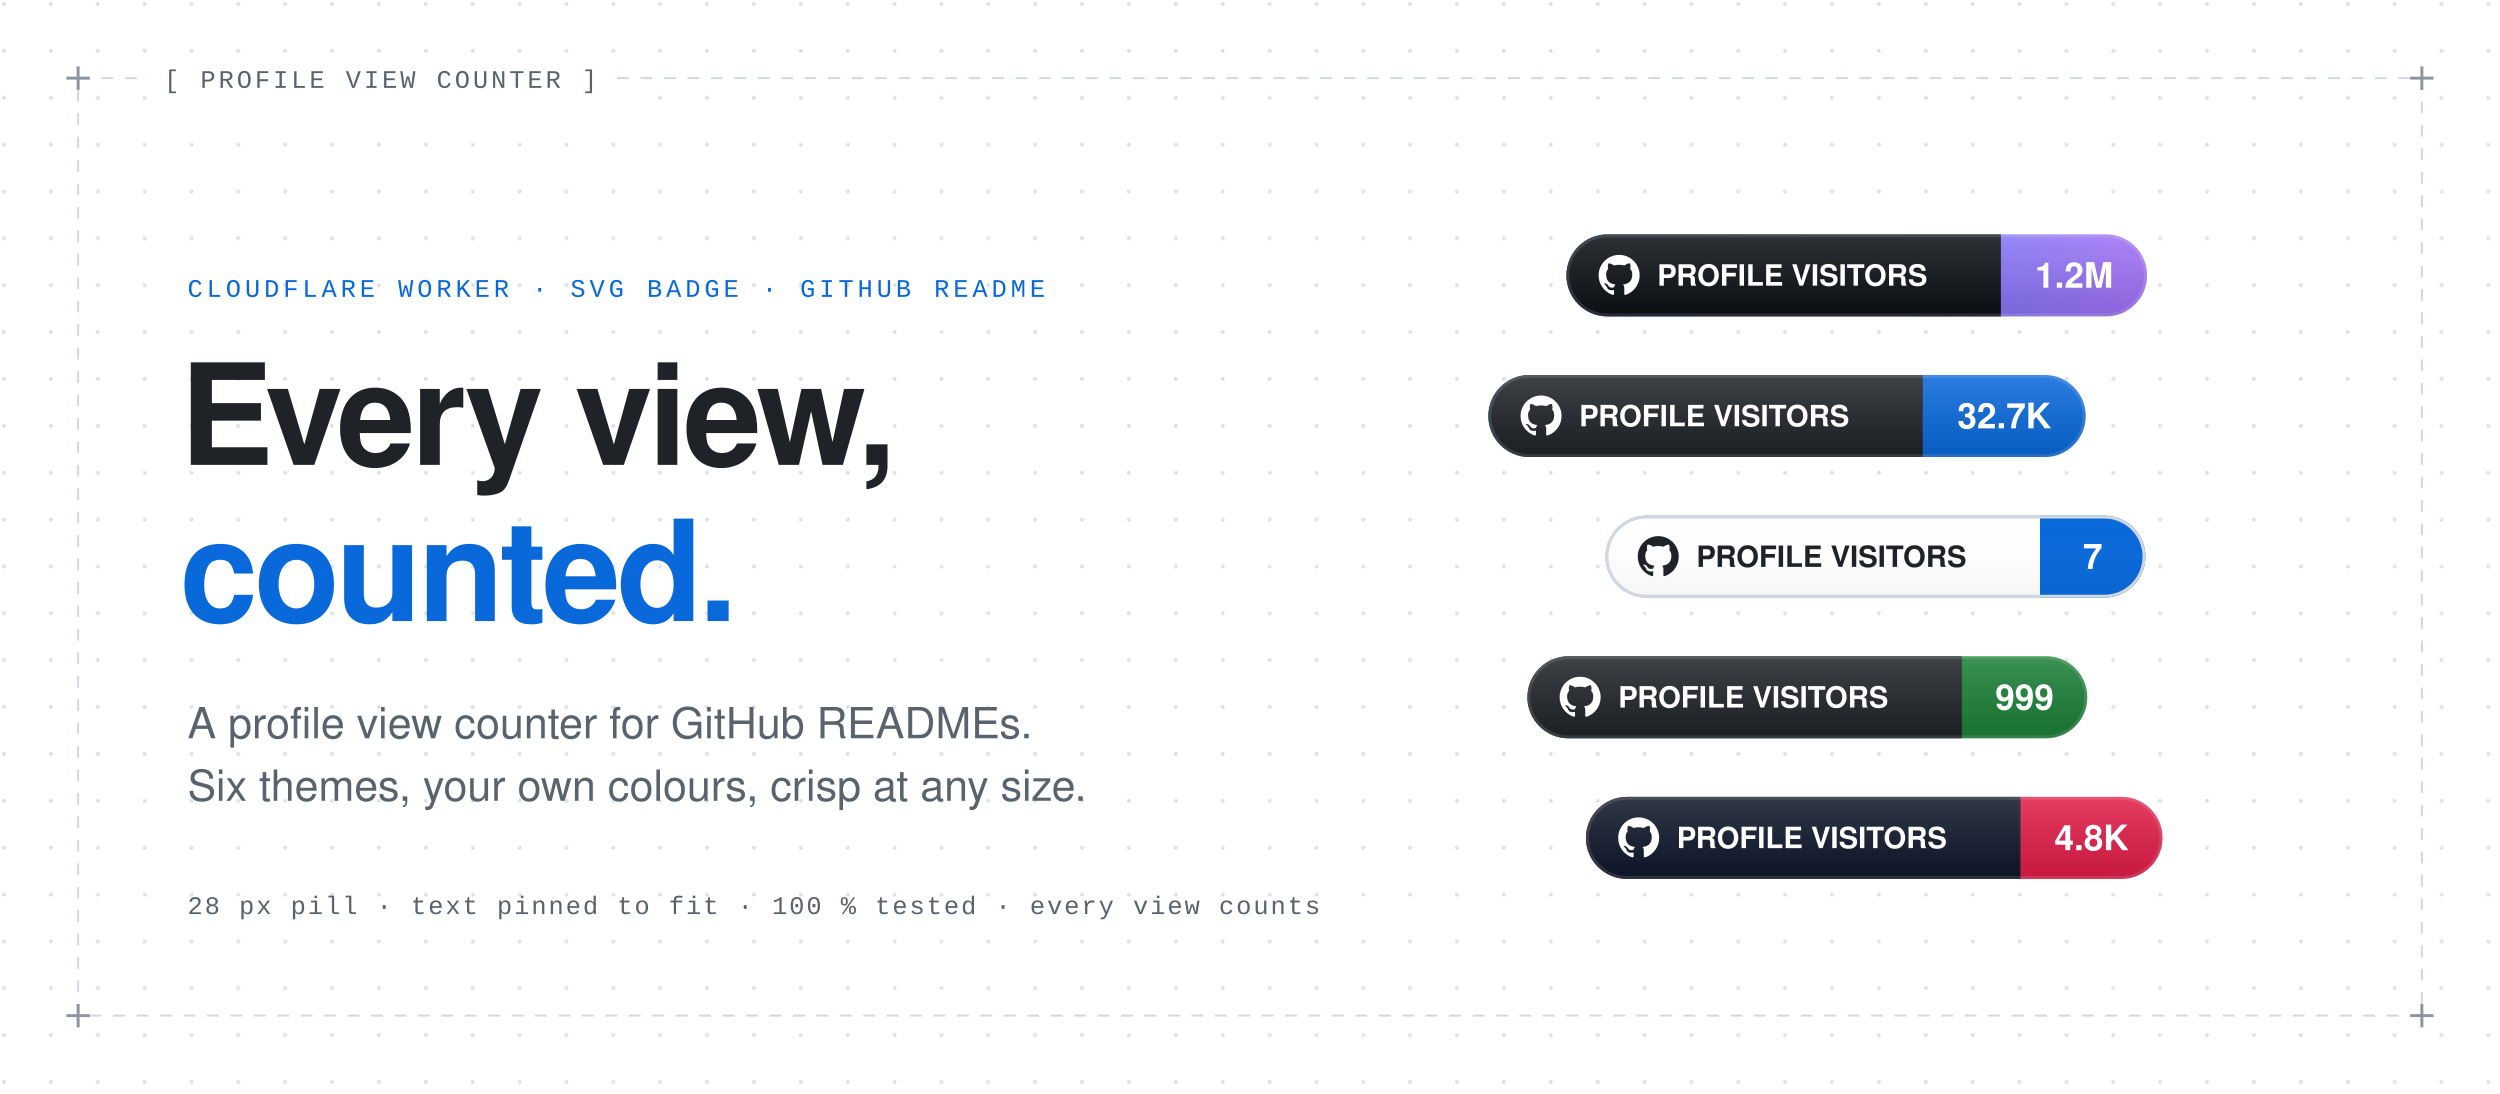
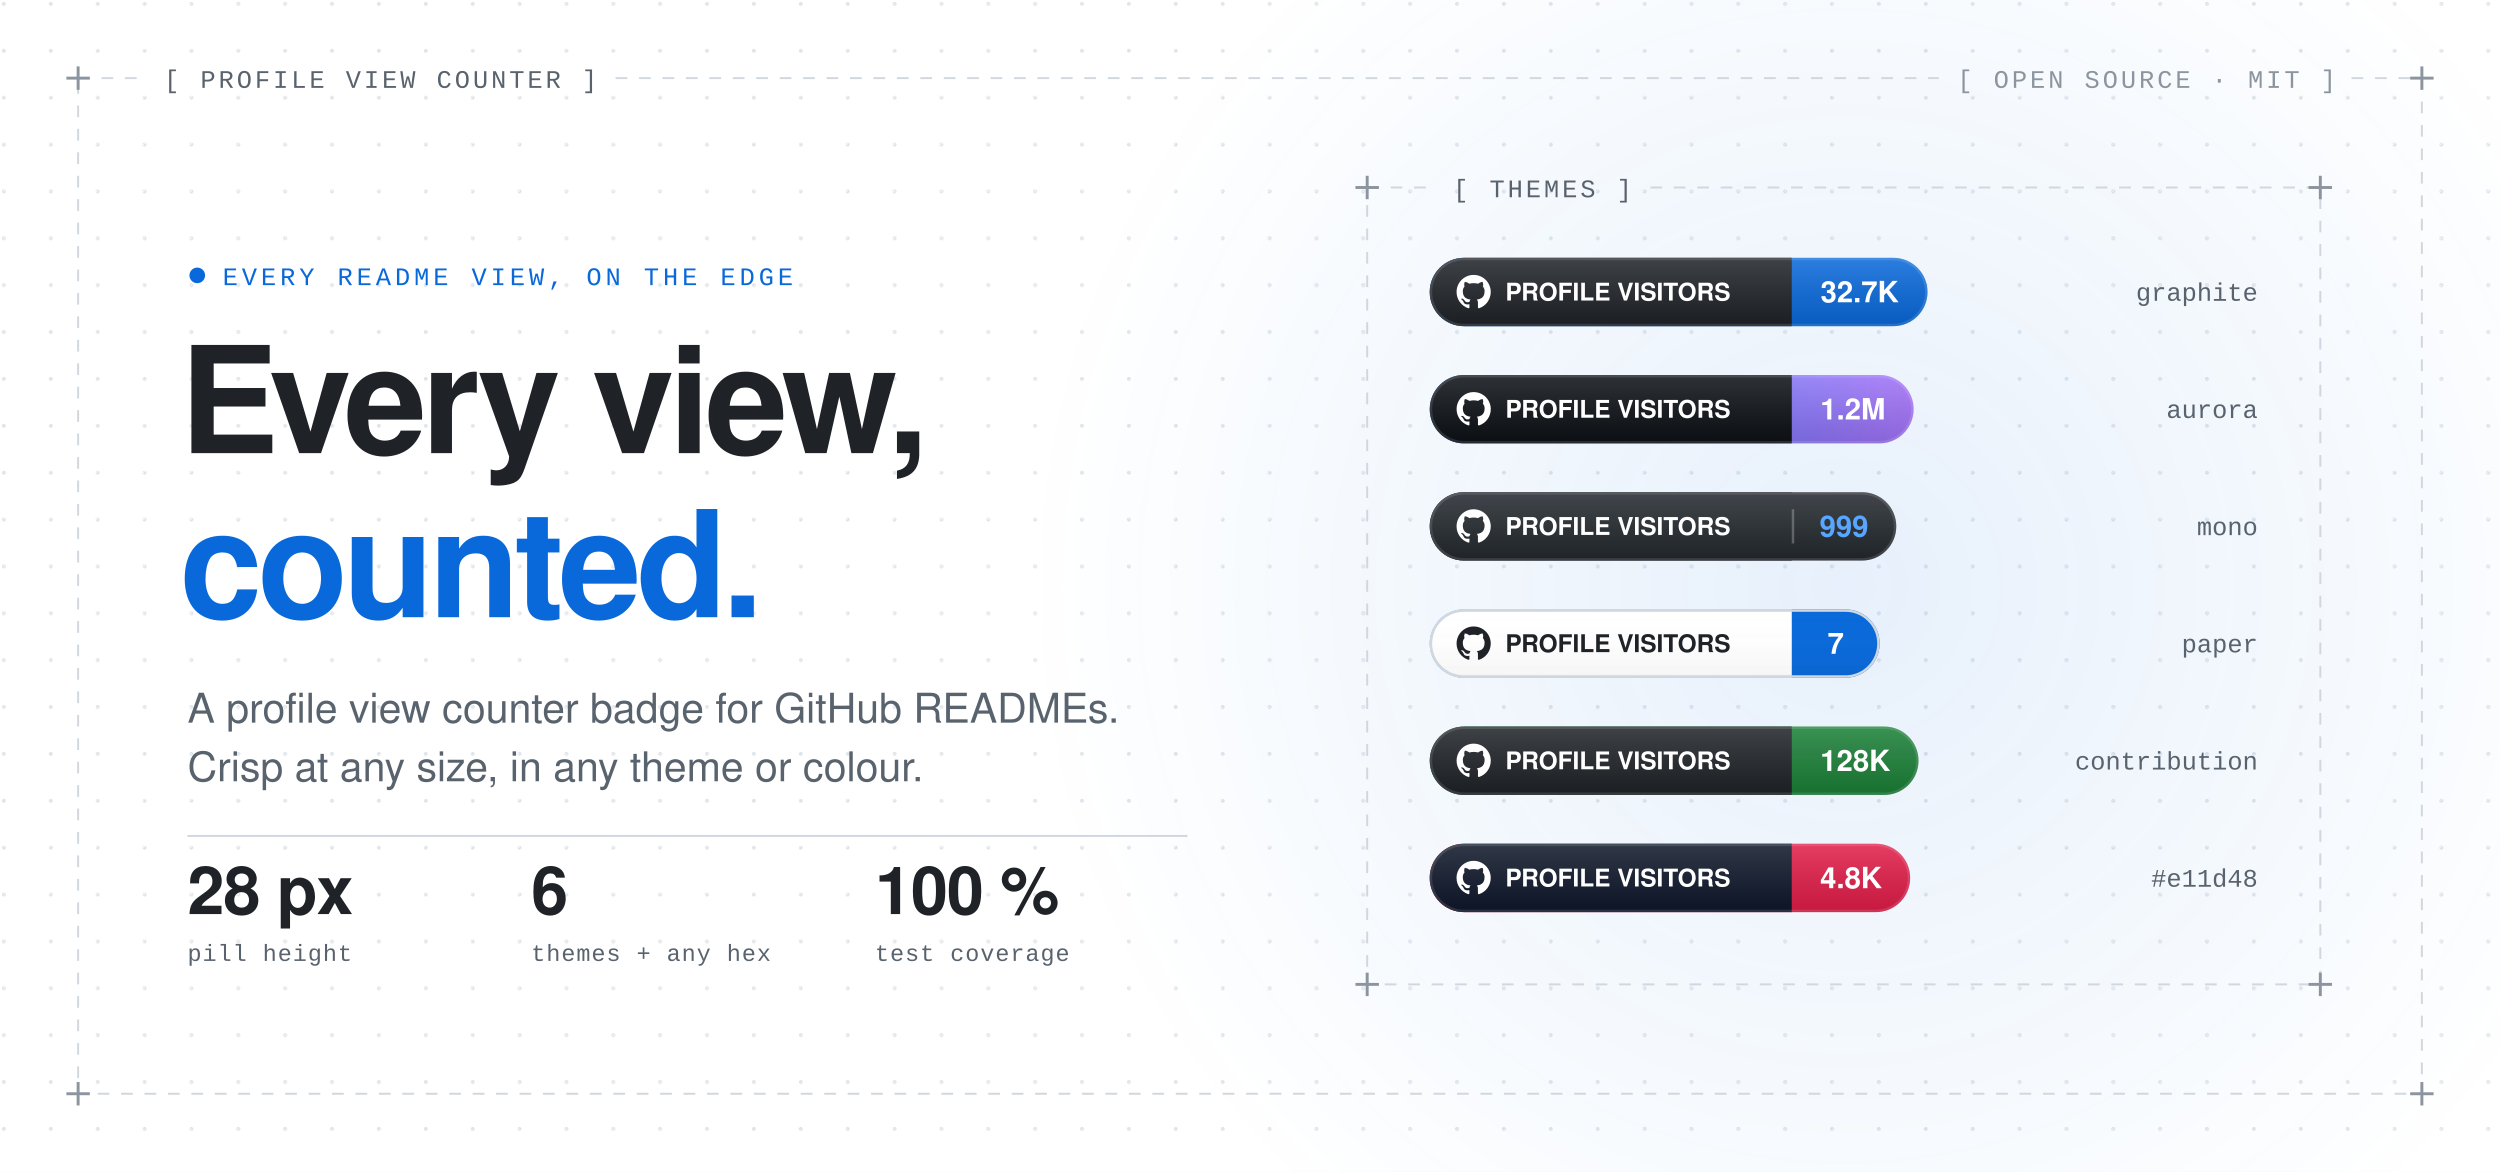
- <svg xmlns="http://www.w3.org/2000/svg" width="1280" height="560" viewBox="0 0 1280 560" role="img" aria-label="Profile View Counter: every view, counted">
+ <svg xmlns="http://www.w3.org/2000/svg" width="1280" height="600" viewBox="0 0 1280 600" role="img" aria-label="Profile View Counter: every view, counted">
  <defs>
    <pattern id="dots" width="24" height="24" patternUnits="userSpaceOnUse">
-       <circle cx="2" cy="2" r="1" fill="#d8dee4" />
+       <circle cx="2" cy="2" r="1" fill="#dfe4ea" />
    </pattern>
+     <radialGradient id="glow">
+       <stop offset="0" stop-color="#0969da" stop-opacity="0.1" />
+       <stop offset="1" stop-color="#0969da" stop-opacity="0" />
+     </radialGradient>
+     <marker id="head" viewBox="0 0 10 10" refX="9" refY="5" markerWidth="7" markerHeight="7" orient="auto-start-reverse">
+       <path d="M0 0L10 5L0 10z" fill="#0969da" />
+     </marker>
  </defs>
-   <rect width="1280" height="560" fill="#ffffff" />
-   <rect width="1280" height="560" fill="url(#dots)" />
-   <rect x="40" y="40" width="1200" height="480" fill="none" stroke="#d0d7de" stroke-dasharray="6 6" />
+   <rect width="1280" height="600" fill="#ffffff" />
+   <rect width="1280" height="600" fill="url(#dots)" />
+   <circle cx="944" cy="300" r="420" fill="url(#glow)" />
+   <path d="M40 40H76M315.2 40H992.7M1204 40H1240V560H40V40" fill="none" stroke="#d0d7de" stroke-dasharray="6 6" />
  <path d="M34 40h12M40 34v12" stroke="#8c959f" stroke-width="1.5" />
  <path d="M1234 40h12M1240 34v12" stroke="#8c959f" stroke-width="1.5" />
-   <path d="M34 520h12M40 514v12" stroke="#8c959f" stroke-width="1.5" />
-   <path d="M1234 520h12M1240 514v12" stroke="#8c959f" stroke-width="1.5" />
-   <rect x="76" y="27" width="239.2" height="26" fill="#ffffff" />
+   <path d="M34 560h12M40 554v12" stroke="#8c959f" stroke-width="1.5" />
+   <path d="M1234 560h12M1240 554v12" stroke="#8c959f" stroke-width="1.5" />
  <text x="84" y="45" font-family="ui-monospace, SFMono-Regular, 'SF Mono', Menlo, Consolas, 'Liberation Mono', monospace" font-size="13" letter-spacing="1.5" fill="#59636e">[ PROFILE VIEW COUNTER ]</text>
-   <text x="96" y="152" font-family="ui-monospace, SFMono-Regular, 'SF Mono', Menlo, Consolas, 'Liberation Mono', monospace" font-size="13" letter-spacing="2" fill="#0969da">CLOUDFLARE WORKER · SVG BADGE · GITHUB README</text>
-   <text x="92" y="238" font-family="-apple-system, BlinkMacSystemFont, 'Segoe UI', 'Helvetica Neue', Helvetica, Arial, sans-serif" font-size="72" font-weight="800" letter-spacing="-2" fill="#1f2328">Every view,</text>
-   <text x="92" y="318" font-family="-apple-system, BlinkMacSystemFont, 'Segoe UI', 'Helvetica Neue', Helvetica, Arial, sans-serif" font-size="72" font-weight="800" letter-spacing="-2" fill="#0969da">counted.</text>
-   <text x="96" y="378" font-family="-apple-system, BlinkMacSystemFont, 'Segoe UI', 'Helvetica Neue', Helvetica, Arial, sans-serif" font-size="22" fill="#59636e">A profile view counter for GitHub READMEs.</text>
-   <text x="96" y="410" font-family="-apple-system, BlinkMacSystemFont, 'Segoe UI', 'Helvetica Neue', Helvetica, Arial, sans-serif" font-size="22" fill="#59636e">Six themes, your own colours, crisp at any size.</text>
-   <text x="96" y="468" font-family="ui-monospace, SFMono-Regular, 'SF Mono', Menlo, Consolas, 'Liberation Mono', monospace" font-size="13" letter-spacing="1" fill="#59636e">28 px pill  ·  text pinned to fit  ·  100 % tested  ·  every view counts</text>
-   <svg x="802" y="120" width="297.3" height="42" viewBox="0 0 198.2 28" role="img" aria-label="Profile visitors: 1.2M">
+   <text x="1196" y="45" font-family="ui-monospace, SFMono-Regular, 'SF Mono', Menlo, Consolas, 'Liberation Mono', monospace" font-size="13" text-anchor="end" letter-spacing="1.5" fill="#8c959f">[ OPEN SOURCE · MIT ]</text>
+   <circle cx="101" cy="141" r="4" fill="#0969da" />
+   <text x="114" y="146" font-family="ui-monospace, SFMono-Regular, 'SF Mono', Menlo, Consolas, 'Liberation Mono', monospace" font-size="13" letter-spacing="2" fill="#0969da">EVERY README VIEW, ON THE EDGE</text>
+   <text x="92" y="232" font-family="-apple-system, BlinkMacSystemFont, 'Segoe UI', 'Helvetica Neue', Helvetica, Arial, sans-serif" font-size="76" font-weight="800" letter-spacing="-2.5" fill="#1f2328">Every view,</text>
+   <text x="92" y="316" font-family="-apple-system, BlinkMacSystemFont, 'Segoe UI', 'Helvetica Neue', Helvetica, Arial, sans-serif" font-size="76" font-weight="800" letter-spacing="-2.5" fill="#0969da">counted.</text>
+   <text x="96" y="370" font-family="-apple-system, BlinkMacSystemFont, 'Segoe UI', 'Helvetica Neue', Helvetica, Arial, sans-serif" font-size="21" fill="#59636e">A profile view counter badge for GitHub READMEs.</text>
+   <text x="96" y="400" font-family="-apple-system, BlinkMacSystemFont, 'Segoe UI', 'Helvetica Neue', Helvetica, Arial, sans-serif" font-size="21" fill="#59636e">Crisp at any size, in any theme or colour.</text>
+   <path d="M96 428h512" stroke="#d0d7de" />
+   <text x="96" y="468" font-family="-apple-system, BlinkMacSystemFont, 'Segoe UI', 'Helvetica Neue', Helvetica, Arial, sans-serif" font-size="34" font-weight="700" letter-spacing="-0.5" fill="#1f2328">28 px</text>
+   <text x="96" y="492" font-family="ui-monospace, SFMono-Regular, 'SF Mono', Menlo, Consolas, 'Liberation Mono', monospace" font-size="12" letter-spacing="0.5" fill="#59636e">pill height</text>
+   <text x="272" y="468" font-family="-apple-system, BlinkMacSystemFont, 'Segoe UI', 'Helvetica Neue', Helvetica, Arial, sans-serif" font-size="34" font-weight="700" letter-spacing="-0.5" fill="#1f2328">6</text>
+   <text x="272" y="492" font-family="ui-monospace, SFMono-Regular, 'SF Mono', Menlo, Consolas, 'Liberation Mono', monospace" font-size="12" letter-spacing="0.5" fill="#59636e">themes + any hex</text>
+   <text x="448" y="468" font-family="-apple-system, BlinkMacSystemFont, 'Segoe UI', 'Helvetica Neue', Helvetica, Arial, sans-serif" font-size="34" font-weight="700" letter-spacing="-0.5" fill="#1f2328">100 %</text>
+   <text x="448" y="492" font-family="ui-monospace, SFMono-Regular, 'SF Mono', Menlo, Consolas, 'Liberation Mono', monospace" font-size="12" letter-spacing="0.5" fill="#59636e">test coverage</text>
+   <path d="M700 96H736M845 96H1188V504H700V96" fill="none" stroke="#d0d7de" stroke-dasharray="6 6" />
+   <path d="M694 96h12M700 90v12" stroke="#8c959f" stroke-width="1.5" />
+   <path d="M1182 96h12M1188 90v12" stroke="#8c959f" stroke-width="1.5" />
+   <path d="M694 504h12M700 498v12" stroke="#8c959f" stroke-width="1.5" />
+   <path d="M1182 504h12M1188 498v12" stroke="#8c959f" stroke-width="1.5" />
+   <text x="744" y="101" font-family="ui-monospace, SFMono-Regular, 'SF Mono', Menlo, Consolas, 'Liberation Mono', monospace" font-size="13" letter-spacing="1.5" fill="#59636e">[ THEMES ]</text>
+   <svg x="732" y="132" width="254.9" height="35" viewBox="0 0 203.9 28" role="img" aria-label="Profile visitors: 32.7K">
    <defs>
      <linearGradient id="pvc-sheen-light0" x2="0" y2="1">
        <stop offset="0" stop-color="#ffffff" stop-opacity="0.14" />
        <stop offset="1" stop-color="#000000" stop-opacity="0.12" />
      </linearGradient>
-       <linearGradient id="pvc-accent-light0">
+     </defs>
+     <rect width="203.9" height="28" rx="14" fill="#0969da" />
+     <path d="M14 0H148.3V28H14A14 14 0 0 1 14 0Z" fill="#1f2328" />
+     <rect width="203.9" height="28" rx="14" fill="url(#pvc-sheen-light0)" />
+     <rect x=".5" y=".5" width="202.9" height="27" rx="13.5" fill="none" stroke="#ffffff" stroke-opacity="0.12" />
+     <g font-family="-apple-system, BlinkMacSystemFont, 'Segoe UI', 'Helvetica Neue', Helvetica, Arial, sans-serif" text-rendering="geometricPrecision">
+       <path aria-hidden="true" fill="#ffffff" transform="translate(11 7) scale(0.875)" d="M8 0C3.58 0 0 3.58 0 8c0 3.54 2.29 6.53 5.47 7.59.4.07.55-.17.55-.38 0-.19-.01-.82-.01-1.49-2.01.37-2.53-.49-2.69-.94-.09-.23-.48-.94-.82-1.13-.28-.15-.68-.52-.01-.53.63-.01 1.08.58 1.23.82.72 1.21 1.87.87 2.33.66.07-.52.28-.87.51-1.07-1.78-.2-3.64-.89-3.64-3.95 0-.87.31-1.59.82-2.15-.08-.2-.36-1.02.08-2.12 0 0 .67-.21 2.2.82.64-.18 1.32-.27 2-.27.68 0 1.36.09 2 .27 1.53-1.04 2.2-.82 2.2-.82.44 1.1.16 1.92.08 2.12.51.56.82 1.27.82 2.15 0 3.07-1.87 3.75-3.65 3.95.29.25.54.73.54 1.48 0 1.07-.01 1.93-.01 2.2 0 .21.15.46.55.38A8.013 8.013 0 0016 8c0-4.42-3.58-8-8-8z" />
+       <text x="31" y="17.5" fill="#ffffff" font-size="10" font-weight="600" textLength="106.3" lengthAdjust="spacing">PROFILE VISITORS</text>
+       <text x="176.1" y="18.2" fill="#ffffff" font-size="12" font-weight="700" text-anchor="middle" textLength="33.6" lengthAdjust="spacing">32.7K</text>
+     </g>
+   </svg>
+   <text x="1156" y="154" font-family="ui-monospace, SFMono-Regular, 'SF Mono', Menlo, Consolas, 'Liberation Mono', monospace" font-size="13" text-anchor="end" fill="#59636e">graphite</text>
+   <svg x="732" y="192" width="247.8" height="35" viewBox="0 0 198.2 28" role="img" aria-label="Profile visitors: 1.2M">
+     <defs>
+       <linearGradient id="pvc-sheen-light1" x2="0" y2="1">
+         <stop offset="0" stop-color="#ffffff" stop-opacity="0.14" />
+         <stop offset="1" stop-color="#000000" stop-opacity="0.12" />
+       </linearGradient>
+       <linearGradient id="pvc-accent-light1">
        <stop offset="0" stop-color="#2f81f7" />
        <stop offset="1" stop-color="#a371f7" />
      </linearGradient>
    </defs>
-     <rect width="198.2" height="28" rx="14" fill="url(#pvc-accent-light0)" />
+     <rect width="198.2" height="28" rx="14" fill="url(#pvc-accent-light1)" />
    <path d="M14 0H148.3V28H14A14 14 0 0 1 14 0Z" fill="#0d1117" />
-     <rect width="198.2" height="28" rx="14" fill="url(#pvc-sheen-light0)" />
+     <rect width="198.2" height="28" rx="14" fill="url(#pvc-sheen-light1)" />
    <rect x=".5" y=".5" width="197.2" height="27" rx="13.5" fill="none" stroke="#ffffff" stroke-opacity="0.12" />
    <g font-family="-apple-system, BlinkMacSystemFont, 'Segoe UI', 'Helvetica Neue', Helvetica, Arial, sans-serif" text-rendering="geometricPrecision">
      <path aria-hidden="true" fill="#ffffff" transform="translate(11 7) scale(0.875)" d="M8 0C3.58 0 0 3.58 0 8c0 3.54 2.29 6.53 5.47 7.59.4.07.55-.17.55-.38 0-.19-.01-.82-.01-1.49-2.01.37-2.53-.49-2.69-.94-.09-.23-.48-.94-.82-1.13-.28-.15-.68-.52-.01-.53.63-.01 1.08.58 1.23.82.72 1.21 1.87.87 2.33.66.07-.52.28-.87.51-1.07-1.78-.2-3.64-.89-3.64-3.95 0-.87.31-1.59.82-2.15-.08-.2-.36-1.02.08-2.12 0 0 .67-.21 2.2.82.64-.18 1.32-.27 2-.27.68 0 1.36.09 2 .27 1.53-1.04 2.2-.82 2.2-.82.44 1.1.16 1.92.08 2.12.51.56.82 1.27.82 2.15 0 3.07-1.87 3.75-3.65 3.95.29.25.54.73.54 1.48 0 1.07-.01 1.93-.01 2.2 0 .21.15.46.55.38A8.013 8.013 0 0016 8c0-4.42-3.58-8-8-8z" />
      <text x="31" y="17.5" fill="#ffffff" font-size="10" font-weight="600" textLength="106.3" lengthAdjust="spacing">PROFILE VISITORS</text>
      <text x="173.3" y="18.2" fill="#ffffff" font-size="12" font-weight="700" text-anchor="middle" textLength="27.9" lengthAdjust="spacing">1.2M</text>
    </g>
  </svg>
-   <svg x="762" y="192" width="305.9" height="42" viewBox="0 0 203.9 28" role="img" aria-label="Profile visitors: 32.7K">
+   <text x="1156" y="214" font-family="ui-monospace, SFMono-Regular, 'SF Mono', Menlo, Consolas, 'Liberation Mono', monospace" font-size="13" text-anchor="end" fill="#59636e">aurora</text>
+   <svg x="732" y="252" width="238.9" height="35" viewBox="0 0 191.1 28" role="img" aria-label="Profile visitors: 999">
    <defs>
-       <linearGradient id="pvc-sheen-light1" x2="0" y2="1">
+       <linearGradient id="pvc-sheen-light2" x2="0" y2="1">
        <stop offset="0" stop-color="#ffffff" stop-opacity="0.14" />
        <stop offset="1" stop-color="#000000" stop-opacity="0.12" />
      </linearGradient>
    </defs>
-     <rect width="203.9" height="28" rx="14" fill="#0969da" />
-     <path d="M14 0H148.3V28H14A14 14 0 0 1 14 0Z" fill="#1f2328" />
-     <rect width="203.9" height="28" rx="14" fill="url(#pvc-sheen-light1)" />
-     <rect x=".5" y=".5" width="202.9" height="27" rx="13.5" fill="none" stroke="#ffffff" stroke-opacity="0.12" />
+     <rect width="191.1" height="28" rx="14" fill="#24292f" />
+     <path d="M14 0H148.3V28H14A14 14 0 0 1 14 0Z" fill="#24292f" />
+     <rect width="191.1" height="28" rx="14" fill="url(#pvc-sheen-light2)" />
+     <rect x=".5" y=".5" width="190.1" height="27" rx="13.5" fill="none" stroke="#ffffff" stroke-opacity="0.12" />
+     <rect x="148.3" y="7" width="1" height="14" fill="#ffffff" fill-opacity=".25" />
    <g font-family="-apple-system, BlinkMacSystemFont, 'Segoe UI', 'Helvetica Neue', Helvetica, Arial, sans-serif" text-rendering="geometricPrecision">
      <path aria-hidden="true" fill="#ffffff" transform="translate(11 7) scale(0.875)" d="M8 0C3.58 0 0 3.58 0 8c0 3.54 2.29 6.53 5.47 7.59.4.07.55-.17.55-.38 0-.19-.01-.82-.01-1.49-2.01.37-2.53-.49-2.69-.94-.09-.23-.48-.94-.82-1.13-.28-.15-.68-.52-.01-.53.63-.01 1.08.58 1.23.82.72 1.21 1.87.87 2.33.66.07-.52.28-.87.51-1.07-1.78-.2-3.64-.89-3.64-3.95 0-.87.31-1.59.82-2.15-.08-.2-.36-1.02.08-2.12 0 0 .67-.21 2.2.82.64-.18 1.32-.27 2-.27.68 0 1.36.09 2 .27 1.53-1.04 2.2-.82 2.2-.82.44 1.1.16 1.92.08 2.12.51.56.82 1.27.82 2.15 0 3.07-1.87 3.75-3.65 3.95.29.25.54.73.54 1.48 0 1.07-.01 1.93-.01 2.2 0 .21.15.46.55.38A8.013 8.013 0 0016 8c0-4.42-3.58-8-8-8z" />
      <text x="31" y="17.5" fill="#ffffff" font-size="10" font-weight="600" textLength="106.3" lengthAdjust="spacing">PROFILE VISITORS</text>
-       <text x="176.1" y="18.2" fill="#ffffff" font-size="12" font-weight="700" text-anchor="middle" textLength="33.6" lengthAdjust="spacing">32.7K</text>
+       <text x="169.7" y="18.2" fill="#58a6ff" font-size="12" font-weight="700" text-anchor="middle" textLength="20.8" lengthAdjust="spacing">999</text>
    </g>
  </svg>
-   <svg x="822" y="264" width="276.5" height="42" viewBox="0 0 184.3 28" role="img" aria-label="Profile visitors: 7">
+   <text x="1156" y="274" font-family="ui-monospace, SFMono-Regular, 'SF Mono', Menlo, Consolas, 'Liberation Mono', monospace" font-size="13" text-anchor="end" fill="#59636e">mono</text>
+   <svg x="732" y="312" width="230.4" height="35" viewBox="0 0 184.3 28" role="img" aria-label="Profile visitors: 7">
    <defs>
-       <linearGradient id="pvc-sheen-light2" x2="0" y2="1">
+       <linearGradient id="pvc-sheen-light3" x2="0" y2="1">
        <stop offset="0" stop-color="#ffffff" stop-opacity="0" />
        <stop offset="1" stop-color="#000000" stop-opacity="0.04" />
      </linearGradient>
    </defs>
    <rect width="184.3" height="28" rx="14" fill="#0969da" />
    <path d="M14 0H148.3V28H14A14 14 0 0 1 14 0Z" fill="#ffffff" />
-     <rect width="184.3" height="28" rx="14" fill="url(#pvc-sheen-light2)" />
+     <rect width="184.3" height="28" rx="14" fill="url(#pvc-sheen-light3)" />
    <rect x=".5" y=".5" width="183.3" height="27" rx="13.5" fill="none" stroke="#d0d7de" stroke-opacity="1" />
    <g font-family="-apple-system, BlinkMacSystemFont, 'Segoe UI', 'Helvetica Neue', Helvetica, Arial, sans-serif" text-rendering="geometricPrecision">
      <path aria-hidden="true" fill="#1f2328" transform="translate(11 7) scale(0.875)" d="M8 0C3.58 0 0 3.58 0 8c0 3.54 2.29 6.53 5.47 7.59.4.07.55-.17.55-.38 0-.19-.01-.82-.01-1.49-2.01.37-2.53-.49-2.69-.94-.09-.23-.48-.94-.82-1.13-.28-.15-.68-.52-.01-.53.63-.01 1.08.58 1.23.82.72 1.21 1.87.87 2.33.66.07-.52.28-.87.51-1.07-1.78-.2-3.64-.89-3.64-3.95 0-.87.31-1.59.82-2.15-.08-.2-.36-1.02.08-2.12 0 0 .67-.21 2.2.82.64-.18 1.32-.27 2-.27.68 0 1.36.09 2 .27 1.53-1.04 2.2-.82 2.2-.82.44 1.1.16 1.92.08 2.12.51.56.82 1.27.82 2.15 0 3.07-1.87 3.75-3.65 3.95.29.25.54.73.54 1.48 0 1.07-.01 1.93-.01 2.2 0 .21.15.46.55.38A8.013 8.013 0 0016 8c0-4.42-3.58-8-8-8z" />
      <text x="31" y="17.5" fill="#1f2328" font-size="10" font-weight="600" textLength="106.3" lengthAdjust="spacing">PROFILE VISITORS</text>
      <text x="166.3" y="18.2" fill="#ffffff" font-size="12" font-weight="700" text-anchor="middle" textLength="6.7" lengthAdjust="spacing">7</text>
    </g>
  </svg>
-   <svg x="782" y="336" width="286.7" height="42" viewBox="0 0 191.1 28" role="img" aria-label="Profile visitors: 999">
-     <defs>
-       <linearGradient id="pvc-sheen-light3" x2="0" y2="1">
-         <stop offset="0" stop-color="#ffffff" stop-opacity="0.14" />
-         <stop offset="1" stop-color="#000000" stop-opacity="0.12" />
-       </linearGradient>
-     </defs>
-     <rect width="191.1" height="28" rx="14" fill="#1a7f37" />
-     <path d="M14 0H148.3V28H14A14 14 0 0 1 14 0Z" fill="#1f2328" />
-     <rect width="191.1" height="28" rx="14" fill="url(#pvc-sheen-light3)" />
-     <rect x=".5" y=".5" width="190.1" height="27" rx="13.5" fill="none" stroke="#ffffff" stroke-opacity="0.12" />
-     <g font-family="-apple-system, BlinkMacSystemFont, 'Segoe UI', 'Helvetica Neue', Helvetica, Arial, sans-serif" text-rendering="geometricPrecision">
-       <path aria-hidden="true" fill="#ffffff" transform="translate(11 7) scale(0.875)" d="M8 0C3.58 0 0 3.58 0 8c0 3.54 2.29 6.53 5.47 7.59.4.07.55-.17.55-.38 0-.19-.01-.82-.01-1.49-2.01.37-2.53-.49-2.69-.94-.09-.23-.48-.94-.82-1.13-.28-.15-.68-.52-.01-.53.63-.01 1.08.58 1.23.82.72 1.21 1.87.87 2.33.66.07-.52.28-.87.51-1.07-1.78-.2-3.64-.89-3.64-3.95 0-.87.31-1.59.82-2.15-.08-.2-.36-1.02.08-2.12 0 0 .67-.21 2.2.82.64-.18 1.32-.27 2-.27.68 0 1.36.09 2 .27 1.53-1.04 2.2-.82 2.2-.82.44 1.1.16 1.92.08 2.12.51.56.82 1.27.82 2.15 0 3.07-1.87 3.75-3.65 3.95.29.25.54.73.54 1.48 0 1.07-.01 1.93-.01 2.2 0 .21.15.46.55.38A8.013 8.013 0 0016 8c0-4.42-3.58-8-8-8z" />
-       <text x="31" y="17.5" fill="#ffffff" font-size="10" font-weight="600" textLength="106.3" lengthAdjust="spacing">PROFILE VISITORS</text>
-       <text x="169.7" y="18.2" fill="#ffffff" font-size="12" font-weight="700" text-anchor="middle" textLength="20.8" lengthAdjust="spacing">999</text>
-     </g>
-   </svg>
-   <svg x="812" y="408" width="295.2" height="42" viewBox="0 0 196.8 28" role="img" aria-label="Profile visitors: 4.8K">
+   <text x="1156" y="334" font-family="ui-monospace, SFMono-Regular, 'SF Mono', Menlo, Consolas, 'Liberation Mono', monospace" font-size="13" text-anchor="end" fill="#59636e">paper</text>
+   <svg x="732" y="372" width="250.3" height="35" viewBox="0 0 200.2 28" role="img" aria-label="Profile visitors: 128K">
    <defs>
      <linearGradient id="pvc-sheen-light4" x2="0" y2="1">
        <stop offset="0" stop-color="#ffffff" stop-opacity="0.14" />
        <stop offset="1" stop-color="#000000" stop-opacity="0.12" />
      </linearGradient>
    </defs>
+     <rect width="200.2" height="28" rx="14" fill="#1a7f37" />
+     <path d="M14 0H148.3V28H14A14 14 0 0 1 14 0Z" fill="#1f2328" />
+     <rect width="200.2" height="28" rx="14" fill="url(#pvc-sheen-light4)" />
+     <rect x=".5" y=".5" width="199.2" height="27" rx="13.5" fill="none" stroke="#ffffff" stroke-opacity="0.12" />
+     <g font-family="-apple-system, BlinkMacSystemFont, 'Segoe UI', 'Helvetica Neue', Helvetica, Arial, sans-serif" text-rendering="geometricPrecision">
+       <path aria-hidden="true" fill="#ffffff" transform="translate(11 7) scale(0.875)" d="M8 0C3.58 0 0 3.58 0 8c0 3.54 2.29 6.53 5.47 7.59.4.07.55-.17.55-.38 0-.19-.01-.82-.01-1.49-2.01.37-2.53-.49-2.69-.94-.09-.23-.48-.94-.82-1.13-.28-.15-.68-.52-.01-.53.63-.01 1.08.58 1.23.82.72 1.21 1.87.87 2.33.66.07-.52.28-.87.51-1.07-1.78-.2-3.64-.89-3.64-3.95 0-.87.31-1.59.82-2.15-.08-.2-.36-1.02.08-2.12 0 0 .67-.21 2.2.82.64-.18 1.32-.27 2-.27.68 0 1.36.09 2 .27 1.53-1.04 2.2-.82 2.2-.82.44 1.1.16 1.92.08 2.12.51.56.82 1.27.82 2.15 0 3.07-1.87 3.75-3.65 3.95.29.25.54.73.54 1.48 0 1.07-.01 1.93-.01 2.2 0 .21.15.46.55.38A8.013 8.013 0 0016 8c0-4.42-3.58-8-8-8z" />
+       <text x="31" y="17.5" fill="#ffffff" font-size="10" font-weight="600" textLength="106.3" lengthAdjust="spacing">PROFILE VISITORS</text>
+       <text x="174.3" y="18.2" fill="#ffffff" font-size="12" font-weight="700" text-anchor="middle" textLength="29.9" lengthAdjust="spacing">128K</text>
+     </g>
+   </svg>
+   <text x="1156" y="394" font-family="ui-monospace, SFMono-Regular, 'SF Mono', Menlo, Consolas, 'Liberation Mono', monospace" font-size="13" text-anchor="end" fill="#59636e">contribution</text>
+   <svg x="732" y="432" width="246" height="35" viewBox="0 0 196.8 28" role="img" aria-label="Profile visitors: 4.8K">
+     <defs>
+       <linearGradient id="pvc-sheen-light5" x2="0" y2="1">
+         <stop offset="0" stop-color="#ffffff" stop-opacity="0.14" />
+         <stop offset="1" stop-color="#000000" stop-opacity="0.12" />
+       </linearGradient>
+     </defs>
    <rect width="196.8" height="28" rx="14" fill="#e11d48" />
    <path d="M14 0H148.3V28H14A14 14 0 0 1 14 0Z" fill="#0f172a" />
-     <rect width="196.8" height="28" rx="14" fill="url(#pvc-sheen-light4)" />
+     <rect width="196.8" height="28" rx="14" fill="url(#pvc-sheen-light5)" />
    <rect x=".5" y=".5" width="195.8" height="27" rx="13.5" fill="none" stroke="#ffffff" stroke-opacity="0.12" />
    <g font-family="-apple-system, BlinkMacSystemFont, 'Segoe UI', 'Helvetica Neue', Helvetica, Arial, sans-serif" text-rendering="geometricPrecision">
      <path aria-hidden="true" fill="#ffffff" transform="translate(11 7) scale(0.875)" d="M8 0C3.58 0 0 3.58 0 8c0 3.54 2.29 6.53 5.47 7.59.4.07.55-.17.55-.38 0-.19-.01-.82-.01-1.49-2.01.37-2.53-.49-2.69-.94-.09-.23-.48-.94-.82-1.13-.28-.15-.68-.52-.01-.53.63-.01 1.08.58 1.23.82.72 1.21 1.87.87 2.33.66.07-.52.28-.87.51-1.07-1.78-.2-3.64-.89-3.64-3.95 0-.87.31-1.59.82-2.15-.08-.2-.36-1.02.08-2.12 0 0 .67-.21 2.2.82.64-.18 1.32-.27 2-.27.68 0 1.36.09 2 .27 1.53-1.04 2.2-.82 2.2-.82.44 1.1.16 1.92.08 2.12.51.56.82 1.27.82 2.15 0 3.07-1.87 3.75-3.65 3.95.29.25.54.73.54 1.48 0 1.07-.01 1.93-.01 2.2 0 .21.15.46.55.38A8.013 8.013 0 0016 8c0-4.42-3.58-8-8-8z" />
      <text x="31" y="17.5" fill="#ffffff" font-size="10" font-weight="600" textLength="106.3" lengthAdjust="spacing">PROFILE VISITORS</text>
      <text x="172.6" y="18.2" fill="#ffffff" font-size="12" font-weight="700" text-anchor="middle" textLength="26.5" lengthAdjust="spacing">4.8K</text>
    </g>
  </svg>
+   <text x="1156" y="454" font-family="ui-monospace, SFMono-Regular, 'SF Mono', Menlo, Consolas, 'Liberation Mono', monospace" font-size="13" text-anchor="end" fill="#59636e">#e11d48</text>
</svg>
